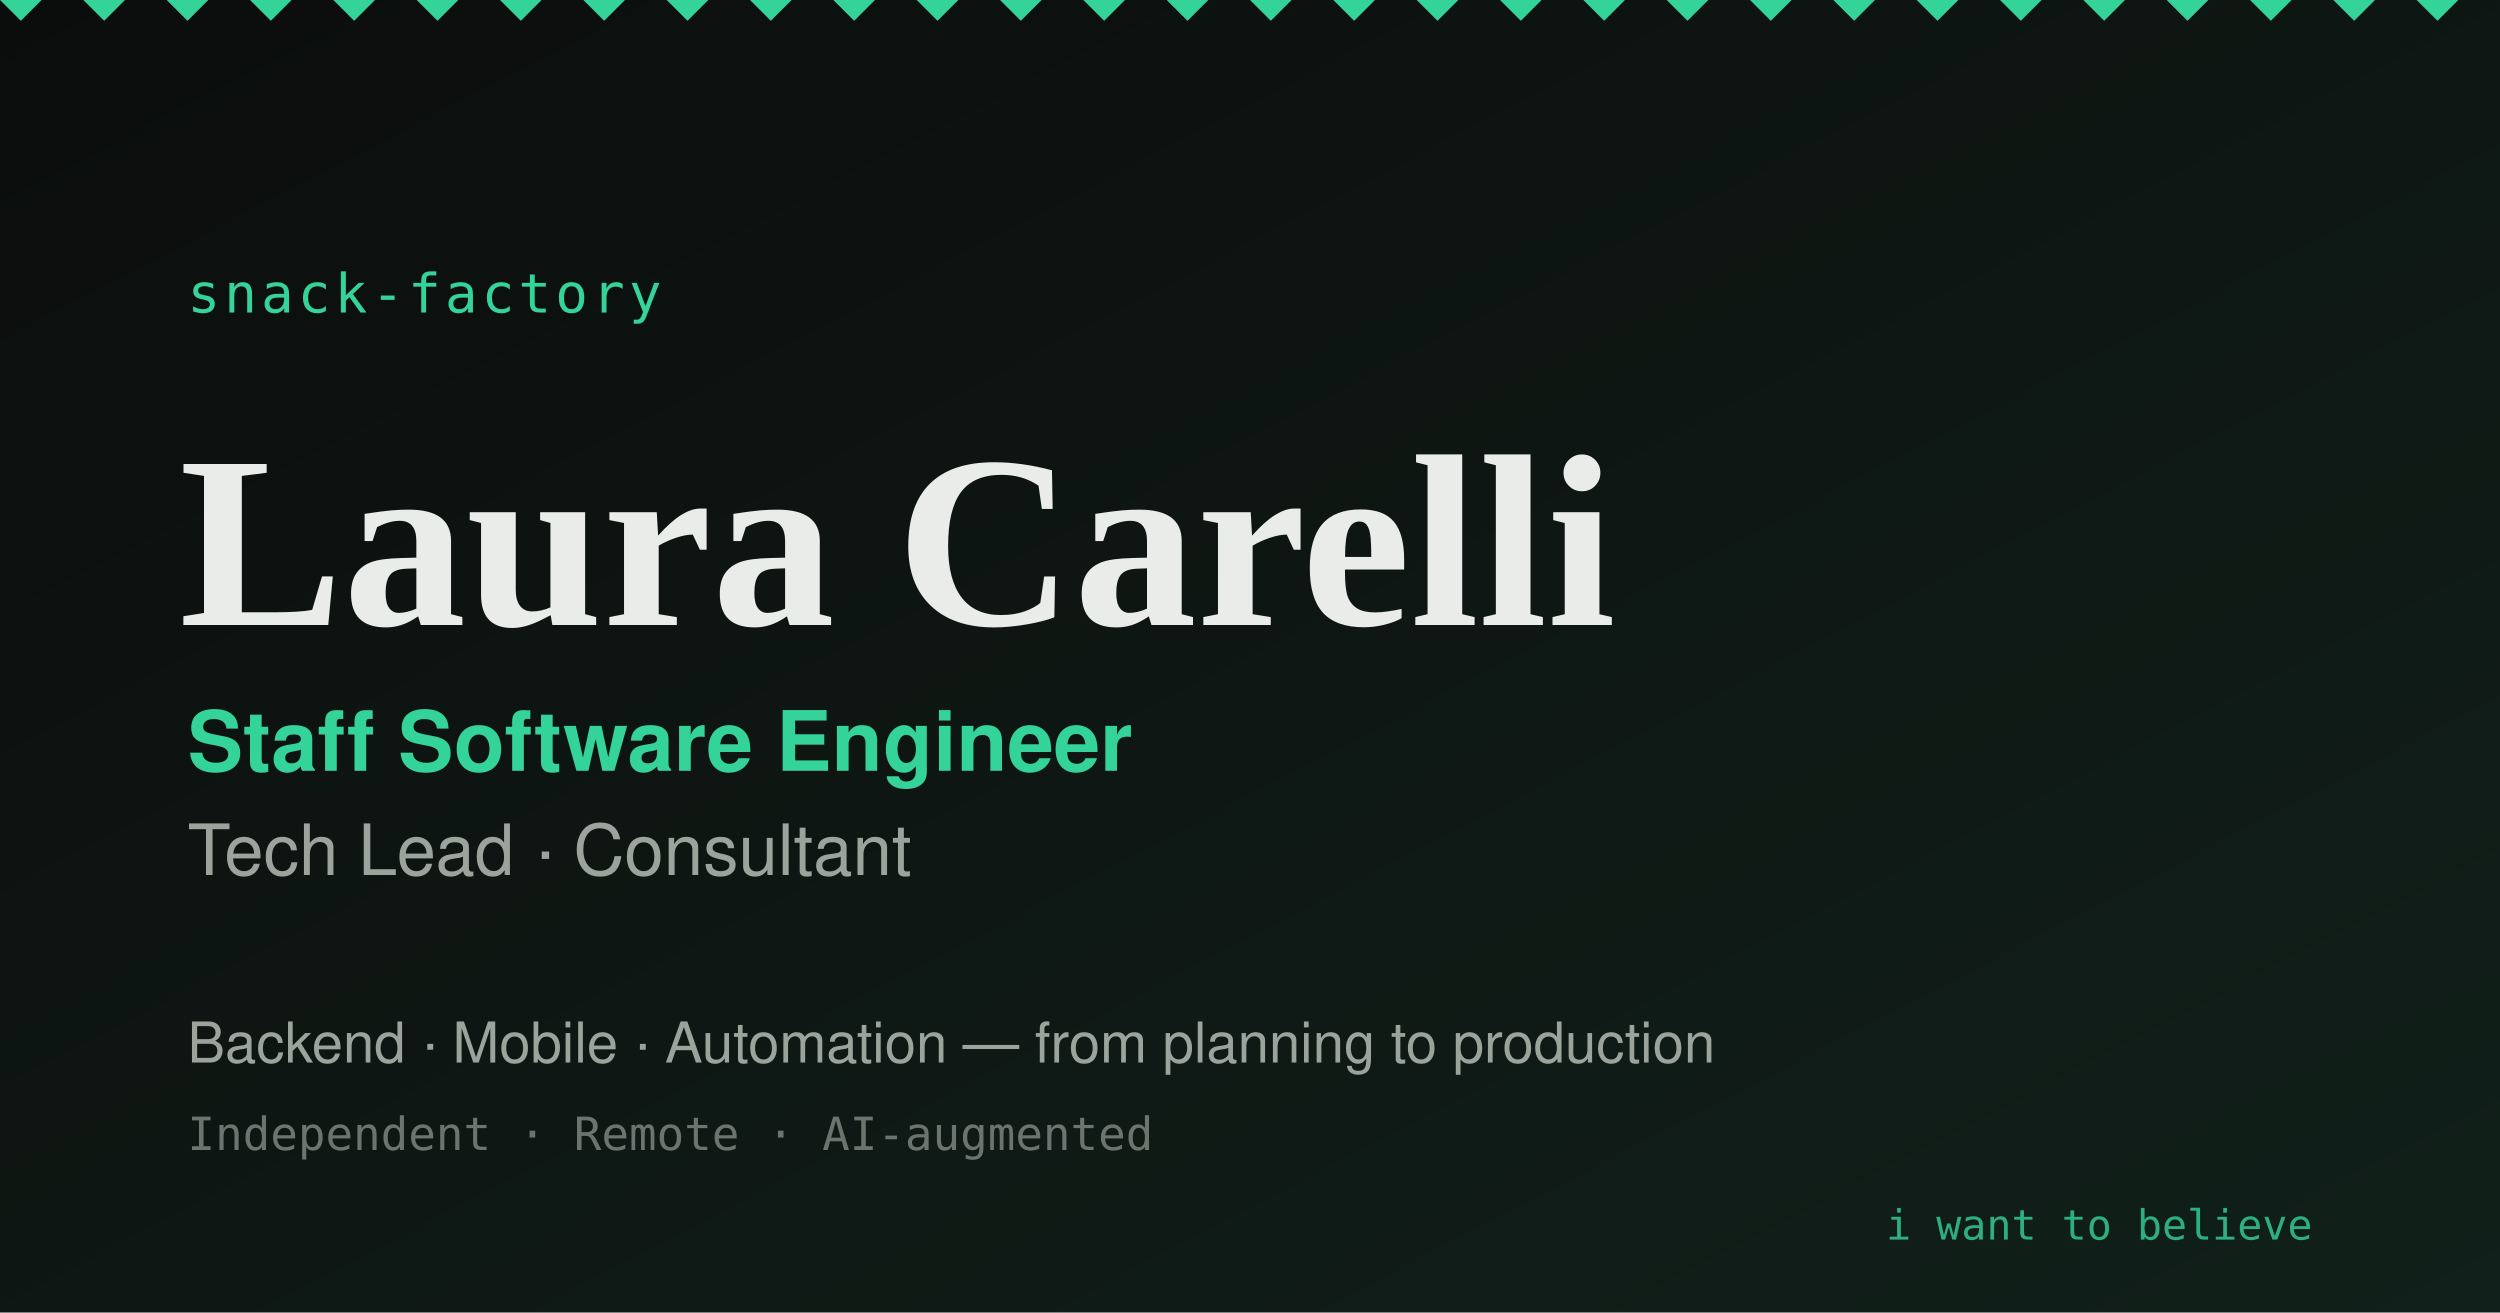
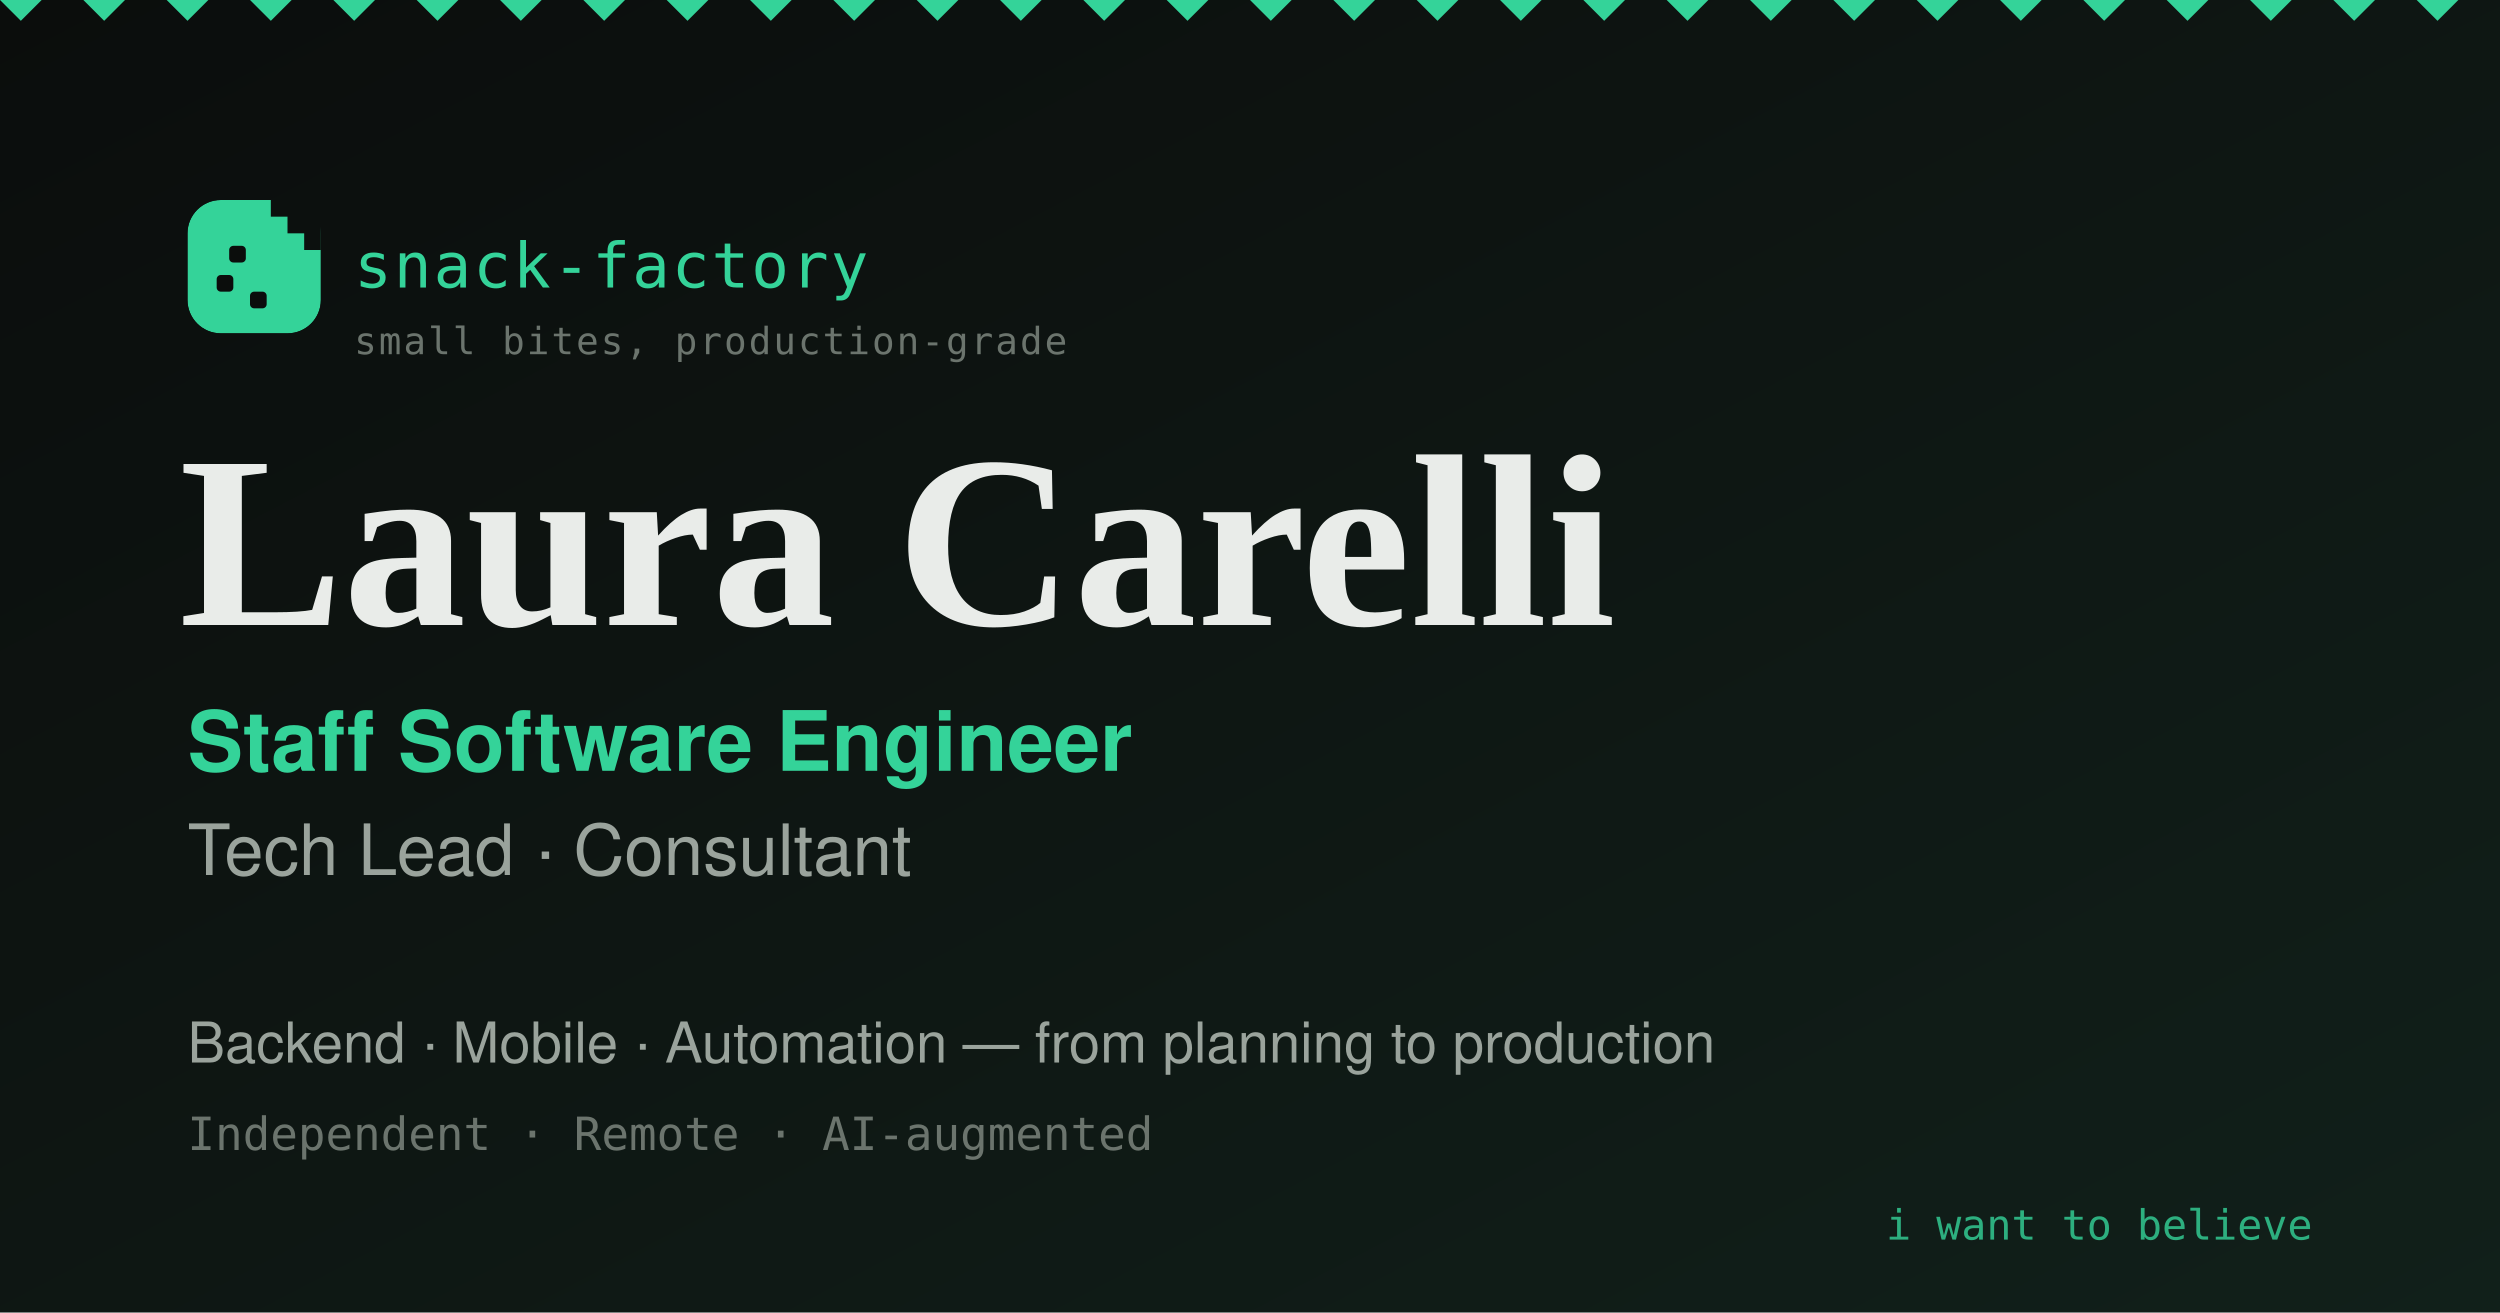
<svg xmlns="http://www.w3.org/2000/svg" width="1200" height="630" viewBox="0 0 1200 630">
  <defs>
    <linearGradient id="bg" x1="0" y1="0" x2="1" y2="1">
      <stop offset="0" stop-color="#0b0d0c" />
      <stop offset="1" stop-color="#11201a" />
    </linearGradient>
  </defs>
  <rect width="1200" height="630" fill="url(#bg)" />
  <g fill="#34d399">
    <path d="M0 0 l20 0 l-10 10 z M40 0 l20 0 l-10 10 z M80 0 l20 0 l-10 10 z M120 0 l20 0 l-10 10 z M160 0 l20 0 l-10 10 z M200 0 l20 0 l-10 10 z M240 0 l20 0 l-10 10 z M280 0 l20 0 l-10 10 z M320 0 l20 0 l-10 10 z M360 0 l20 0 l-10 10 z M400 0 l20 0 l-10 10 z M440 0 l20 0 l-10 10 z M480 0 l20 0 l-10 10 z M520 0 l20 0 l-10 10 z M560 0 l20 0 l-10 10 z M600 0 l20 0 l-10 10 z M640 0 l20 0 l-10 10 z M680 0 l20 0 l-10 10 z M720 0 l20 0 l-10 10 z M760 0 l20 0 l-10 10 z M800 0 l20 0 l-10 10 z M840 0 l20 0 l-10 10 z M880 0 l20 0 l-10 10 z M920 0 l20 0 l-10 10 z M960 0 l20 0 l-10 10 z M1000 0 l20 0 l-10 10 z M1040 0 l20 0 l-10 10 z M1080 0 l20 0 l-10 10 z M1120 0 l20 0 l-10 10 z M1160 0 l20 0 l-10 10 z" />
  </g>
-   <text x="90" y="150" font-family="ui-monospace, 'SF Mono', monospace" font-size="26" fill="#34d399" letter-spacing="2">snack-factory</text>
+   <g transform="translate(90 96)">
+     <mask id="ogbite">
+       <rect width="64" height="64" rx="16" fill="#fff" />
+       <path d="M64 0 L40 0 L40 8 L48 8 L48 16 L56 16 L56 24 L64 24 Z" fill="#000" />
+     </mask>
+     <rect width="64" height="64" rx="16" fill="#34d399" mask="url(#ogbite)" />
+     <g fill="#0b0d0c">
+       <rect x="14" y="36" width="8" height="8" rx="2" />
+       <rect x="30" y="44" width="8" height="8" rx="2" />
+       <rect x="20" y="22" width="8" height="8" rx="2" />
+     </g>
+   </g>
+   <text x="170" y="138" font-family="ui-monospace, 'SF Mono', monospace" font-size="30" fill="#34d399" letter-spacing="1">snack-factory</text>
+   <text x="170" y="170" font-family="ui-monospace, 'SF Mono', monospace" font-size="18" fill="#6b746d" letter-spacing="1">small bites, production-grade</text>
  <text x="86" y="300" font-family="Georgia, 'Times New Roman', serif" font-size="118" font-weight="700" fill="#e9ece9">Laura Carelli</text>
  <text x="90" y="370" font-family="Helvetica, Arial, sans-serif" font-size="40" font-weight="600" fill="#34d399">Staff Software Engineer</text>
  <text x="90" y="420" font-family="Helvetica, Arial, sans-serif" font-size="34" fill="#9aa39c">Tech Lead · Consultant</text>
  <text x="90" y="510" font-family="Helvetica, Arial, sans-serif" font-size="27" fill="#9aa39c">Backend · Mobile · Automation — from planning to production</text>
  <text x="90" y="552" font-family="ui-monospace, 'SF Mono', monospace" font-size="22" fill="#6b746d">Independent · Remote · AI-augmented</text>
  <text x="1110" y="595" text-anchor="end" font-family="ui-monospace, 'SF Mono', monospace" font-size="20" fill="#34d399" opacity="0.8">i want to believe</text>
</svg>
